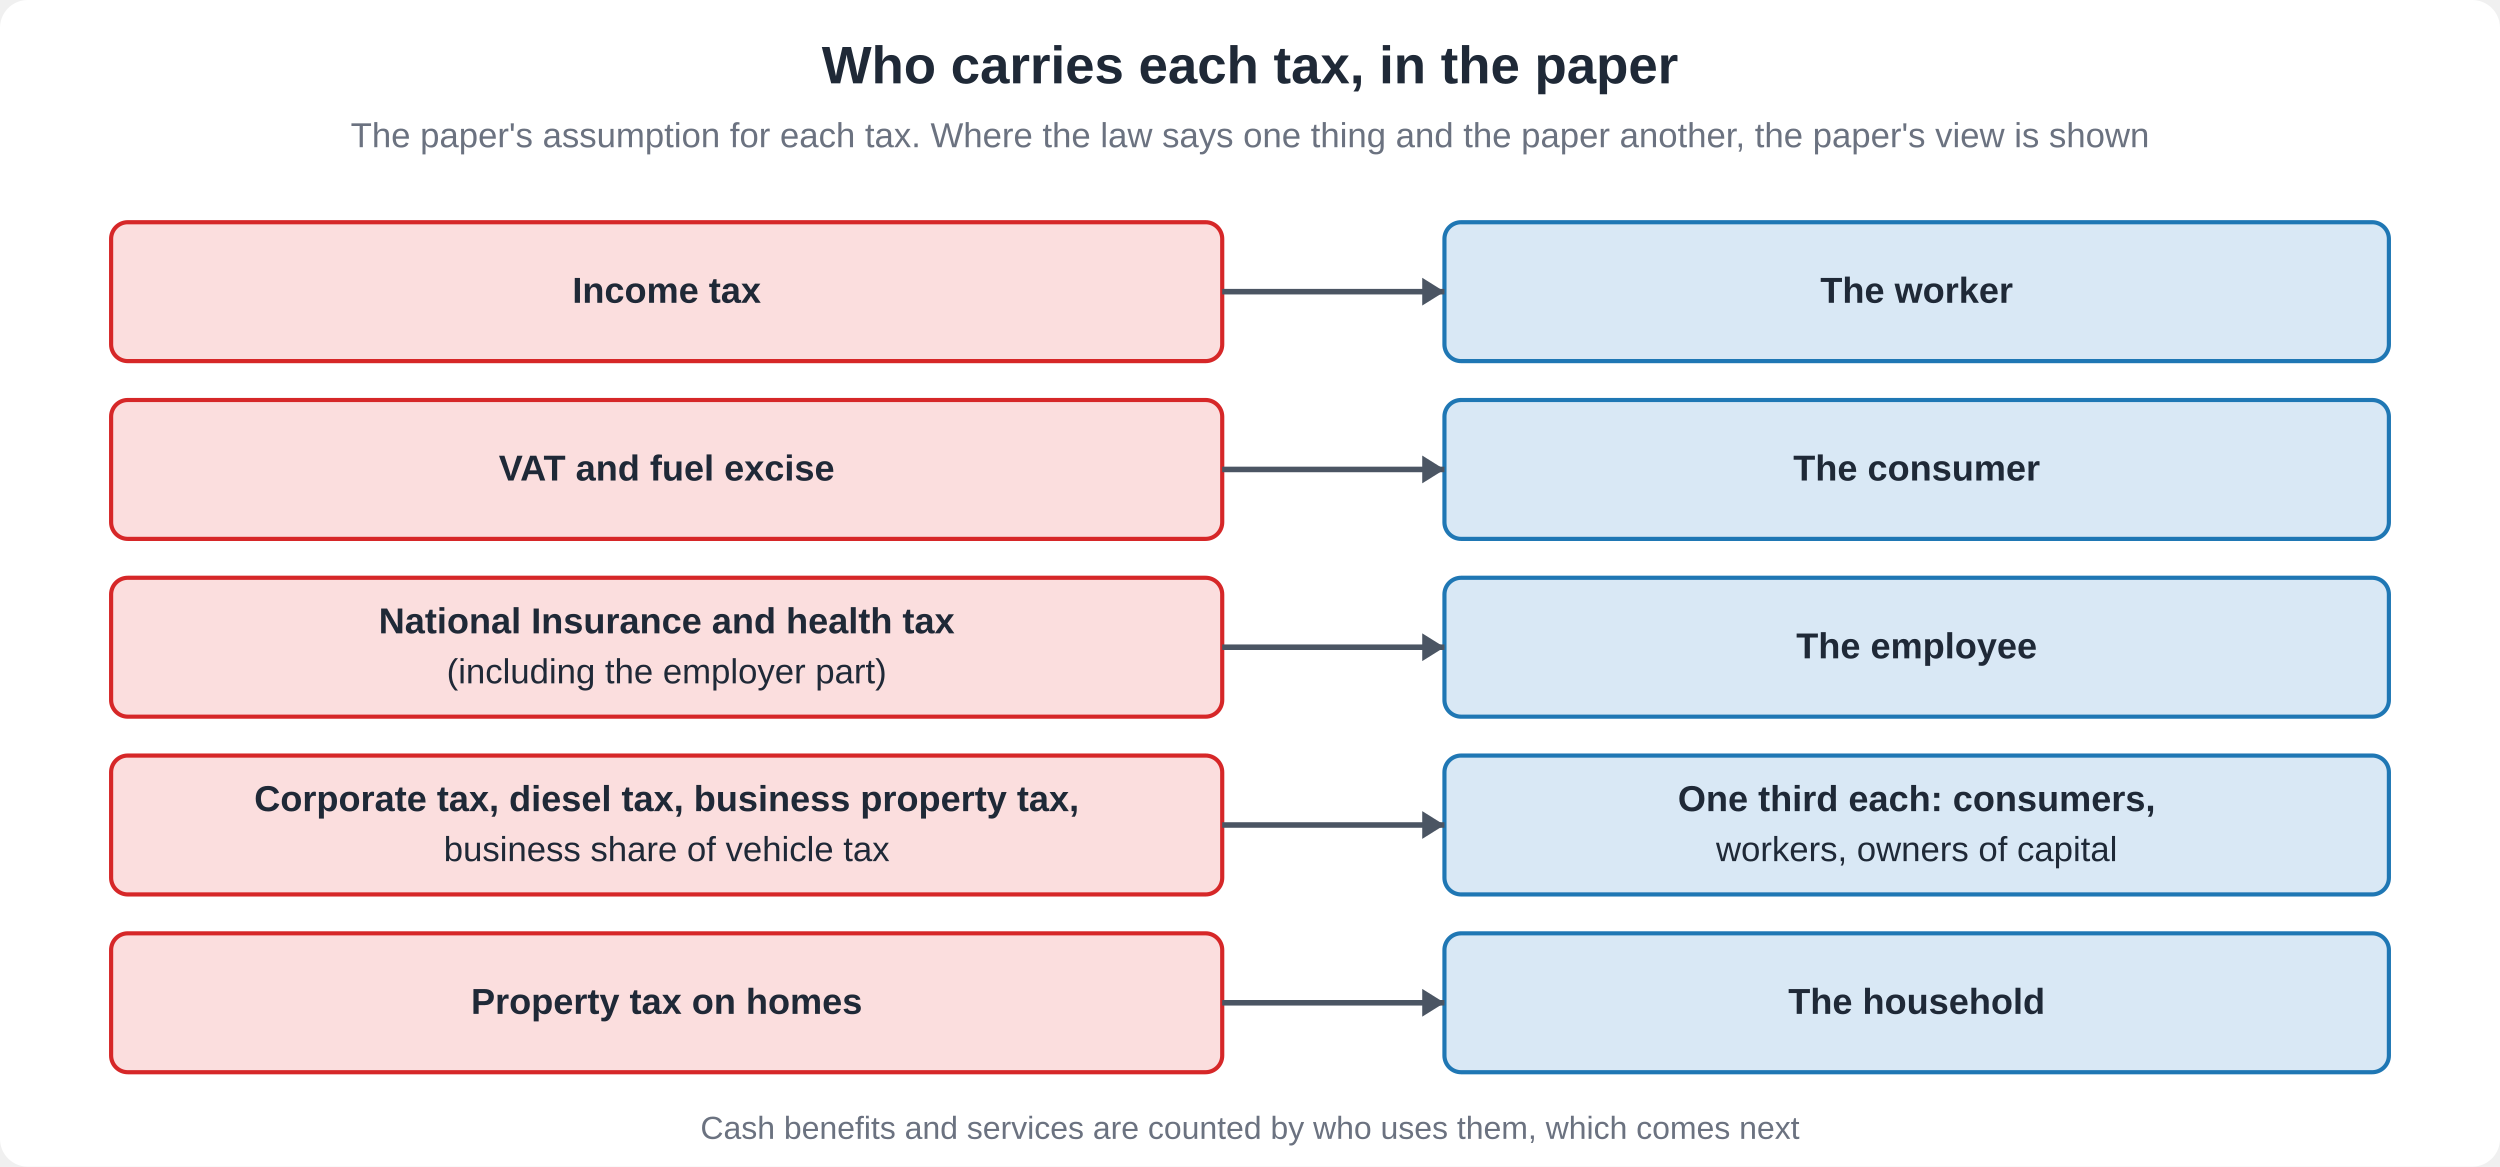
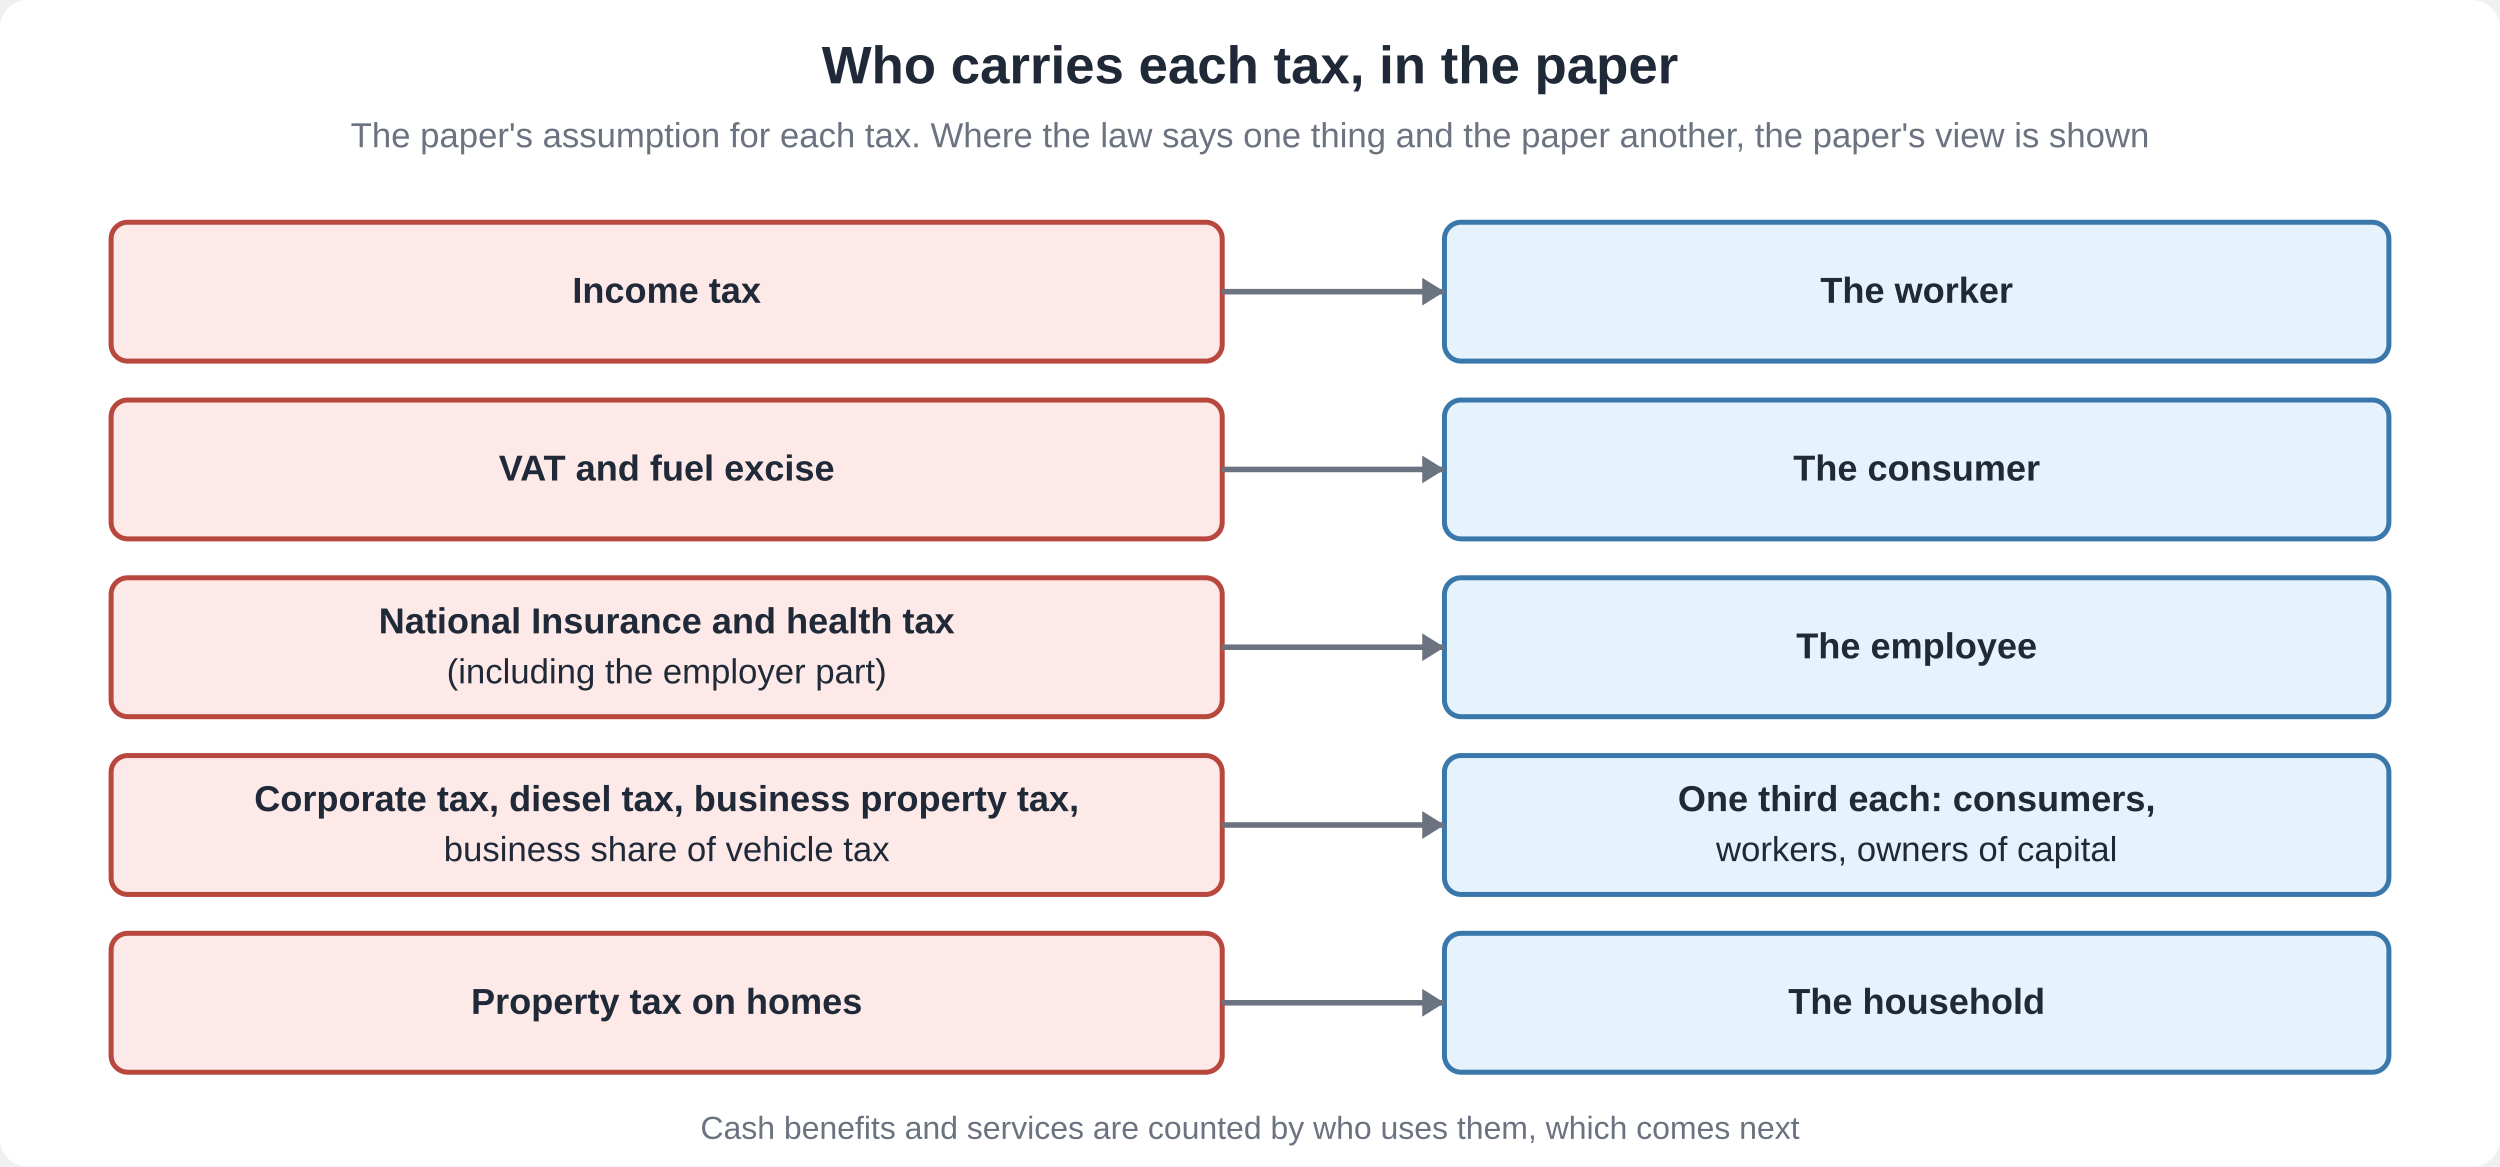
<svg xmlns="http://www.w3.org/2000/svg" viewBox="0 0 900 420" width="900" height="420" font-family="Arial, Helvetica, sans-serif" role="img" aria-label="Who carries each tax, in the paper">
  <rect width="900" height="420" rx="10" fill="#ffffff" />
  <text x="450.0" y="30.0" font-size="19" fill="#1f2937" text-anchor="middle" font-weight="bold">Who carries each tax, in the paper</text>
  <text x="450.0" y="53.0" font-size="12.5" fill="#6b7280" text-anchor="middle">The paper's assumption for each tax. Where the law says one thing and the paper another, the paper's view is shown</text>
-   <rect x="40" y="80" width="400" height="50" rx="6" fill="#fbdede" stroke="#d62728" stroke-width="1.5" />
+   <rect x="40" y="80" width="400" height="50" rx="6" fill="#fdeae8" stroke="#b8473d" stroke-width="1.8" />
  <text x="240.0" y="109.0" font-size="13" fill="#1f2937" text-anchor="middle" font-weight="bold">Income tax</text>
-   <rect x="520" y="80" width="340" height="50" rx="6" fill="#d9e8f5" stroke="#1f77b4" stroke-width="1.5" />
+   <rect x="520" y="80" width="340" height="50" rx="6" fill="#e6f2fc" stroke="#3a78ac" stroke-width="1.8" />
  <text x="690.0" y="109.0" font-size="13" fill="#1f2937" text-anchor="middle" font-weight="bold">The worker</text>
-   <path d="M440.0,105.0 L520.0,105.0" fill="none" stroke="#4b5563" stroke-width="2" />
-   <polygon points="520,105 512,100 512,110" fill="#4b5563" />
-   <rect x="40" y="144" width="400" height="50" rx="6" fill="#fbdede" stroke="#d62728" stroke-width="1.5" />
+   <path d="M440.0,105.0 L520.0,105.0" fill="none" stroke="#6b7280" stroke-width="2" />
+   <polygon points="520,105 512,100 512,110" fill="#6b7280" />
+   <rect x="40" y="144" width="400" height="50" rx="6" fill="#fdeae8" stroke="#b8473d" stroke-width="1.8" />
  <text x="240.0" y="173.0" font-size="13" fill="#1f2937" text-anchor="middle" font-weight="bold">VAT and fuel excise</text>
-   <rect x="520" y="144" width="340" height="50" rx="6" fill="#d9e8f5" stroke="#1f77b4" stroke-width="1.5" />
+   <rect x="520" y="144" width="340" height="50" rx="6" fill="#e6f2fc" stroke="#3a78ac" stroke-width="1.8" />
  <text x="690.0" y="173.0" font-size="13" fill="#1f2937" text-anchor="middle" font-weight="bold">The consumer</text>
-   <path d="M440.0,169.0 L520.0,169.0" fill="none" stroke="#4b5563" stroke-width="2" />
-   <polygon points="520,169 512,164 512,174" fill="#4b5563" />
-   <rect x="40" y="208" width="400" height="50" rx="6" fill="#fbdede" stroke="#d62728" stroke-width="1.5" />
+   <path d="M440.0,169.0 L520.0,169.0" fill="none" stroke="#6b7280" stroke-width="2" />
+   <polygon points="520,169 512,164 512,174" fill="#6b7280" />
+   <rect x="40" y="208" width="400" height="50" rx="6" fill="#fdeae8" stroke="#b8473d" stroke-width="1.8" />
  <text x="240.0" y="228.0" font-size="13" fill="#1f2937" text-anchor="middle" font-weight="bold">National Insurance and health tax</text>
  <text x="240.0" y="246.0" font-size="12.5" fill="#1f2937" text-anchor="middle">(including the employer part)</text>
-   <rect x="520" y="208" width="340" height="50" rx="6" fill="#d9e8f5" stroke="#1f77b4" stroke-width="1.5" />
+   <rect x="520" y="208" width="340" height="50" rx="6" fill="#e6f2fc" stroke="#3a78ac" stroke-width="1.8" />
  <text x="690.0" y="237.0" font-size="13" fill="#1f2937" text-anchor="middle" font-weight="bold">The employee</text>
-   <path d="M440.0,233.0 L520.0,233.0" fill="none" stroke="#4b5563" stroke-width="2" />
-   <polygon points="520,233 512,228 512,238" fill="#4b5563" />
-   <rect x="40" y="272" width="400" height="50" rx="6" fill="#fbdede" stroke="#d62728" stroke-width="1.5" />
+   <path d="M440.0,233.0 L520.0,233.0" fill="none" stroke="#6b7280" stroke-width="2" />
+   <polygon points="520,233 512,228 512,238" fill="#6b7280" />
+   <rect x="40" y="272" width="400" height="50" rx="6" fill="#fdeae8" stroke="#b8473d" stroke-width="1.8" />
  <text x="240.0" y="292.0" font-size="13" fill="#1f2937" text-anchor="middle" font-weight="bold">Corporate tax, diesel tax, business property tax,</text>
  <text x="240.0" y="310.0" font-size="12.5" fill="#1f2937" text-anchor="middle">business share of vehicle tax</text>
-   <rect x="520" y="272" width="340" height="50" rx="6" fill="#d9e8f5" stroke="#1f77b4" stroke-width="1.5" />
+   <rect x="520" y="272" width="340" height="50" rx="6" fill="#e6f2fc" stroke="#3a78ac" stroke-width="1.8" />
  <text x="690.0" y="292.0" font-size="13" fill="#1f2937" text-anchor="middle" font-weight="bold">One third each: consumers,</text>
  <text x="690.0" y="310.0" font-size="12.5" fill="#1f2937" text-anchor="middle">workers, owners of capital</text>
-   <path d="M440.0,297.0 L520.0,297.0" fill="none" stroke="#4b5563" stroke-width="2" />
-   <polygon points="520,297 512,292 512,302" fill="#4b5563" />
-   <rect x="40" y="336" width="400" height="50" rx="6" fill="#fbdede" stroke="#d62728" stroke-width="1.5" />
+   <path d="M440.0,297.0 L520.0,297.0" fill="none" stroke="#6b7280" stroke-width="2" />
+   <polygon points="520,297 512,292 512,302" fill="#6b7280" />
+   <rect x="40" y="336" width="400" height="50" rx="6" fill="#fdeae8" stroke="#b8473d" stroke-width="1.8" />
  <text x="240.0" y="365.0" font-size="13" fill="#1f2937" text-anchor="middle" font-weight="bold">Property tax on homes</text>
-   <rect x="520" y="336" width="340" height="50" rx="6" fill="#d9e8f5" stroke="#1f77b4" stroke-width="1.5" />
+   <rect x="520" y="336" width="340" height="50" rx="6" fill="#e6f2fc" stroke="#3a78ac" stroke-width="1.8" />
  <text x="690.0" y="365.0" font-size="13" fill="#1f2937" text-anchor="middle" font-weight="bold">The household</text>
-   <path d="M440.0,361.0 L520.0,361.0" fill="none" stroke="#4b5563" stroke-width="2" />
-   <polygon points="520,361 512,356 512,366" fill="#4b5563" />
+   <path d="M440.0,361.0 L520.0,361.0" fill="none" stroke="#6b7280" stroke-width="2" />
+   <polygon points="520,361 512,356 512,366" fill="#6b7280" />
  <text x="450.0" y="410.0" font-size="11.5" fill="#6b7280" text-anchor="middle">Cash benefits and services are counted by who uses them, which comes next</text>
</svg>
